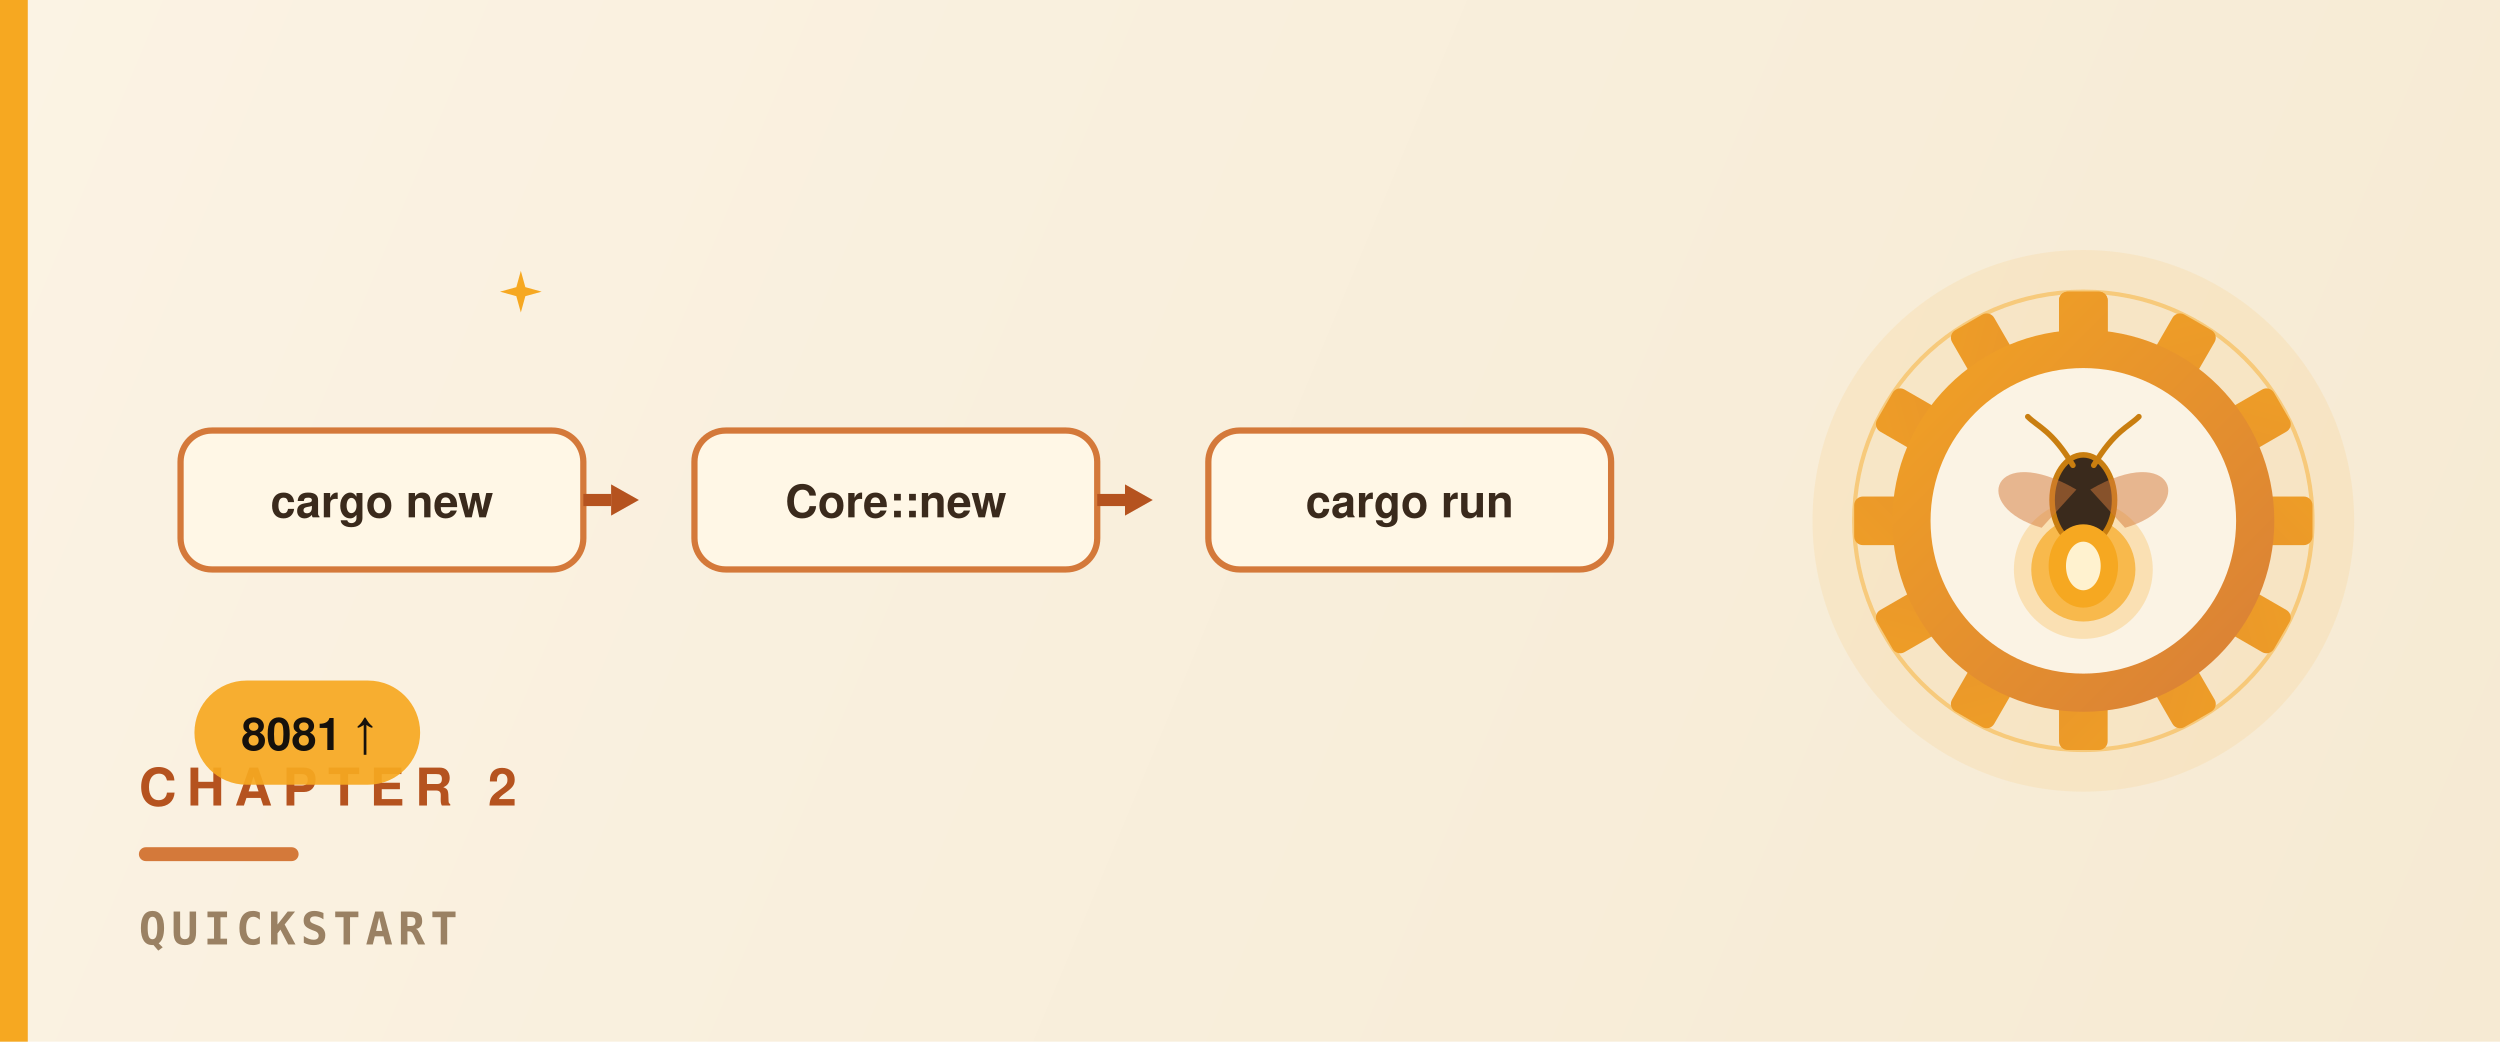
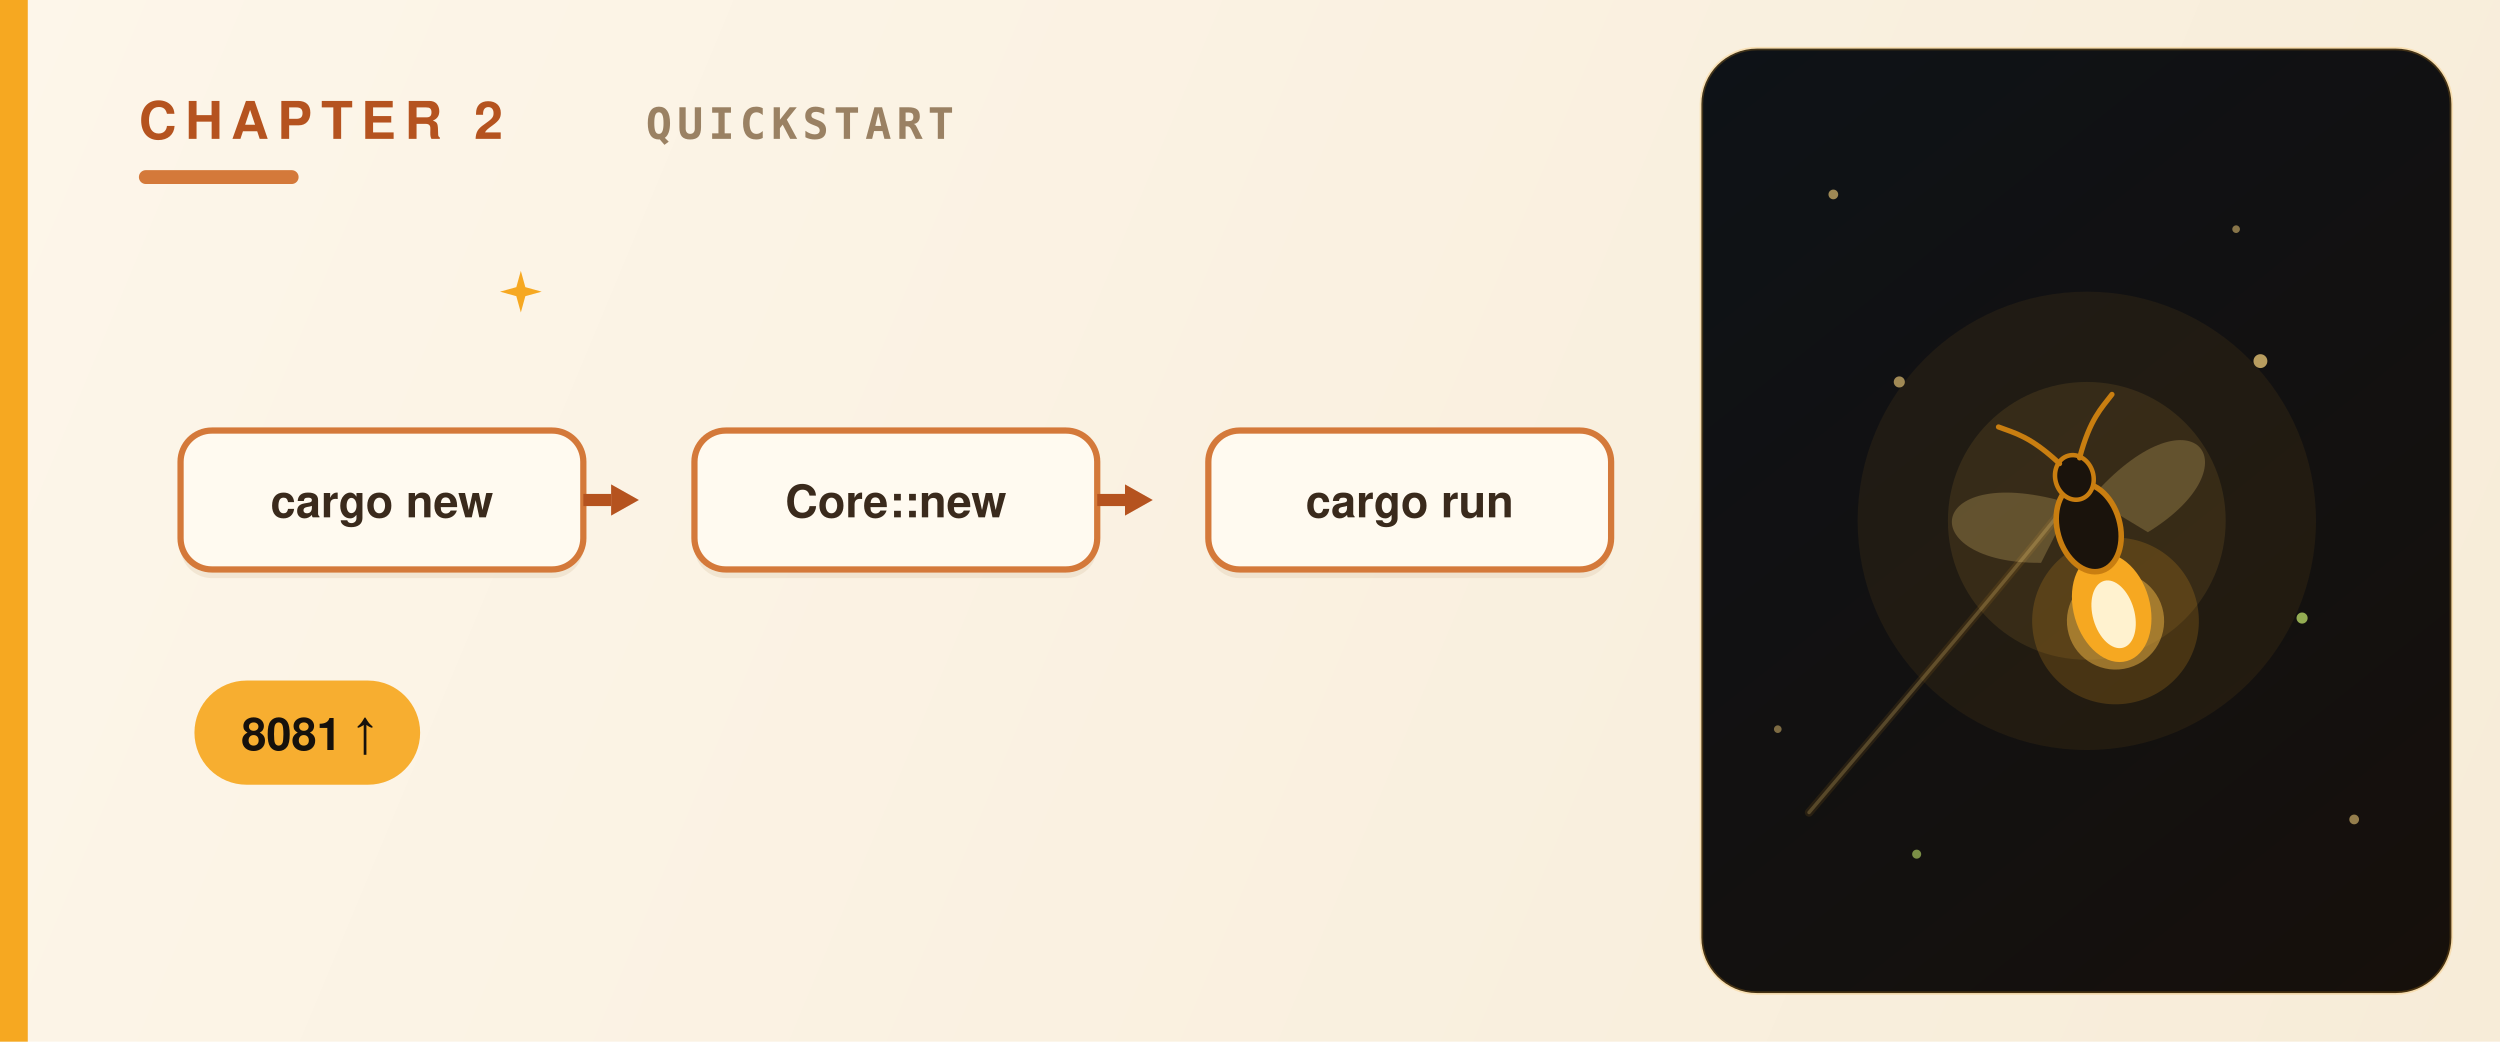
- <svg xmlns="http://www.w3.org/2000/svg" xmlns:xlink="http://www.w3.org/1999/xlink" viewBox="0 0 720 300" role="img" aria-label="Quickstart — cargo new to a running service" font-family="Avenir Next,Avenir,Helvetica Neue,Helvetica,Arial,sans-serif">
+ <svg xmlns="http://www.w3.org/2000/svg" viewBox="0 0 720 300" role="img" aria-label="Quickstart — cargo new to a running service" font-family="Avenir Next,Avenir,Helvetica Neue,Helvetica,Arial,sans-serif">
  <defs>
    <linearGradient id="fld" x1="0" y1="0" x2="720" y2="300" gradientUnits="userSpaceOnUse">
-       <stop offset="0" stop-color="#fbf3e4" />
-       <stop offset="1" stop-color="#f6ead3" />
+       <stop offset="0" stop-color="#fdf6ea" />
+       <stop offset="1" stop-color="#f7ecd8" />
    </linearGradient>
-     <linearGradient id="grg" x1="-70" y1="-70" x2="70" y2="70" gradientUnits="userSpaceOnUse">
-       <stop offset="0" stop-color="#f6a821" />
-       <stop offset="1" stop-color="#d4793a" />
+     <linearGradient id="pnl" x1="490" y1="14" x2="706" y2="286" gradientUnits="userSpaceOnUse">
+       <stop offset="0" stop-color="#0e1217" />
+       <stop offset="1" stop-color="#16100b" />
    </linearGradient>
    <linearGradient id="grh" x1="0" y1="0" x2="720" y2="0" gradientUnits="userSpaceOnUse">
      <stop offset="0" stop-color="#f6a821" />
      <stop offset="1" stop-color="#d4793a" />
    </linearGradient>
  </defs>
  <rect width="720" height="300" fill="url(#fld)" />
  <rect x="0" y="0" width="8" height="300" fill="url(#grh)" />
-   <rect x="40" y="244" width="46" height="4" rx="2" fill="#d4793a" />
-   <text x="40" y="232" fill="#b5531f" font-size="15" font-weight="800" letter-spacing="3">CHAPTER 2</text>
-   <text x="40" y="272" fill="#9a8163" font-size="13" font-weight="600" letter-spacing="1.5" font-family="SF Mono,JetBrains Mono,Menlo,Consolas,monospace">QUICKSTART</text>
+   <rect x="490" y="14" width="216" height="272" rx="16" fill="url(#pnl)" />
+   <rect x="490" y="14" width="216" height="272" rx="16" fill="none" stroke="#f6a821" stroke-width="1" opacity="0.22" />
+   <g fill="#ffd980">
+     <circle cx="528" cy="56" r="1.4" opacity="0.6" />
+     <circle cx="678" cy="236" r="1.4" opacity="0.55" />
+     <circle cx="644" cy="66" r="1.1" opacity="0.5" />
+     <circle cx="512" cy="210" r="1.1" opacity="0.45" />
+   </g>
+   <circle cx="552" cy="246" r="1.3" fill="#bfe26a" opacity="0.6" />
+   <text x="40" y="40" fill="#b5531f" font-size="15" font-weight="800" letter-spacing="2.5">CHAPTER 2</text>
+   <text x="186" y="40" fill="#9a8163" font-size="12.5" font-weight="600" letter-spacing="1.5" font-family="SF Mono,JetBrains Mono,Menlo,Consolas,monospace">QUICKSTART</text>
+   <rect x="40" y="49" width="46" height="4" rx="2" fill="#d4793a" />
  <g transform="translate(52,124)">
-     <rect x="0" y="0" width="116" height="40" rx="9" fill="#fff7e6" stroke="#d4793a" stroke-width="1.8" />
+     <rect x="0" y="2.5" width="116" height="40" rx="9" fill="#d9c4a3" opacity="0.30" />
+     <rect x="0" y="0" width="116" height="40" rx="9" fill="#fffaf0" stroke="#d4793a" stroke-width="1.8" />
    <text x="58.0" y="25" text-anchor="middle" fill="#3a2a1c" font-size="13" font-weight="700">cargo new</text>
  </g>
  <line x1="168" y1="144" x2="176.0" y2="144.0" stroke="#b5531f" stroke-width="3.5" />
  <polygon points="184.0,144.0 176.0,148.5 176.0,139.5" fill="#b5531f" />
  <g transform="translate(200,124)">
-     <rect x="0" y="0" width="116" height="40" rx="9" fill="#fff7e6" stroke="#d4793a" stroke-width="1.8" />
+     <rect x="0" y="2.5" width="116" height="40" rx="9" fill="#d9c4a3" opacity="0.30" />
+     <rect x="0" y="0" width="116" height="40" rx="9" fill="#fffaf0" stroke="#d4793a" stroke-width="1.8" />
    <text x="58.0" y="25" text-anchor="middle" fill="#3a2a1c" font-size="13" font-weight="700">Core::new</text>
  </g>
  <line x1="316" y1="144" x2="324.0" y2="144.0" stroke="#b5531f" stroke-width="3.5" />
  <polygon points="332.0,144.0 324.0,148.5 324.0,139.5" fill="#b5531f" />
  <g transform="translate(348,124)">
-     <rect x="0" y="0" width="116" height="40" rx="9" fill="#fff7e6" stroke="#d4793a" stroke-width="1.8" />
+     <rect x="0" y="2.5" width="116" height="40" rx="9" fill="#d9c4a3" opacity="0.30" />
+     <rect x="0" y="0" width="116" height="40" rx="9" fill="#fffaf0" stroke="#d4793a" stroke-width="1.8" />
    <text x="58.0" y="25" text-anchor="middle" fill="#3a2a1c" font-size="13" font-weight="700">cargo run</text>
  </g>
  <g transform="translate(150,84)" opacity="1.0">
    <path d="M0,-6 L1.3,-1.3 L6,0 L1.3,1.3 L0,6 L-1.3,1.3 L-6,0 L-1.3,-1.3 Z" fill="#f6a821" />
  </g>
  <g transform="translate(56,196)">
    <rect x="0" y="0" width="65" height="30" rx="15" fill="#f6a821" opacity="0.92" />
    <text x="33" y="20" text-anchor="middle" fill="#16110c" font-size="13" font-weight="700">8081 ↑</text>
  </g>
-   <g transform="translate(600,150)">
-     <circle r="78" fill="#f6a821" opacity="0.10" />
-     <circle r="66" fill="none" stroke="#f6a821" stroke-width="1.2" opacity="0.45" />
-     <g fill="url(#grg)">
-       <g id="et">
-         <rect x="-7" y="-66" width="14" height="16" rx="2.5" />
-       </g>
-       <use xlink:href="#et" transform="rotate(0)" />
-       <use xlink:href="#et" transform="rotate(30)" />
-       <use xlink:href="#et" transform="rotate(60)" />
-       <use xlink:href="#et" transform="rotate(90)" />
-       <use xlink:href="#et" transform="rotate(120)" />
-       <use xlink:href="#et" transform="rotate(150)" />
-       <use xlink:href="#et" transform="rotate(180)" />
-       <use xlink:href="#et" transform="rotate(210)" />
-       <use xlink:href="#et" transform="rotate(240)" />
-       <use xlink:href="#et" transform="rotate(270)" />
-       <use xlink:href="#et" transform="rotate(300)" />
-       <use xlink:href="#et" transform="rotate(330)" />
+   <g transform="translate(601,150)">
+     <circle r="66" fill="#f6a821" opacity="0.07" />
+     <circle r="40" fill="#ffc24a" opacity="0.10" />
+     <path d="M-80,84 C-46,44 -24,18 -8,-2" fill="none" stroke="#f6a821" stroke-width="2.4" opacity="0.10" stroke-linecap="round" />
+     <path d="M-80,84 C-46,44 -24,18 -8,-2" fill="none" stroke="#ffd980" stroke-width="1" opacity="0.22" stroke-linecap="round" />
+     <g transform="rotate(-16)">
+       <circle cx="0" cy="30" r="24" fill="#f6a821" opacity="0.18" />
+       <circle cx="0" cy="30" r="14" fill="#ffc24a" opacity="0.45" />
+       <path d="M-3,-6 C-40,-30 -52,-2 -16,8 Z" fill="#ffd980" opacity="0.22" />
+       <path d="M3,-6 C40,-30 52,-2 16,8 Z" fill="#ffd980" opacity="0.22" />
+       <ellipse cx="0" cy="26" rx="11" ry="16" fill="#f6a821" />
+       <ellipse cx="0" cy="28" rx="6" ry="10" fill="#fff2cf" />
+       <ellipse cx="0" cy="2" rx="9" ry="13" fill="#1a130c" stroke="#c97e10" stroke-width="1.6" />
+       <ellipse cx="0" cy="-13" rx="5.5" ry="6.5" fill="#1a130c" stroke="#c97e10" stroke-width="1.3" />
+       <path d="M-3,-18 C-9,-28 -13,-30 -17,-33" fill="none" stroke="#c97e10" stroke-width="1.5" stroke-linecap="round" />
+       <path d="M3,-18 C9,-28 13,-30 17,-33" fill="none" stroke="#c97e10" stroke-width="1.5" stroke-linecap="round" />
    </g>
-     <circle r="55" fill="url(#grg)" />
-     <circle r="44" fill="#fbf3e4" />
-     <ellipse cx="0" cy="14" rx="20" ry="20" fill="#f6a821" opacity="0.25" />
-     <ellipse cx="0" cy="14" rx="15" ry="15" fill="#f6a821" opacity="0.7" />
-     <ellipse cx="0" cy="-6" rx="9" ry="13" fill="#3a2a1c" stroke="#c97e10" stroke-width="1.6" />
-     <ellipse cx="0" cy="13" rx="10" ry="12" fill="#f6a821" />
-     <ellipse cx="0" cy="13" rx="5" ry="7" fill="#fff2cf" />
-     <path d="M-2,-9 C-26,-23 -33,-4 -12,2 Z" fill="#d4793a" opacity="0.5" />
-     <path d="M2,-9 C26,-23 33,-4 12,2 Z" fill="#d4793a" opacity="0.5" />
-     <path d="M-3,-16 C-9,-26 -13,-27 -16,-30" fill="none" stroke="#c97e10" stroke-width="1.6" stroke-linecap="round" />
-     <path d="M3,-16 C9,-26 13,-27 16,-30" fill="none" stroke="#c97e10" stroke-width="1.6" stroke-linecap="round" />
+     <circle cx="50" cy="-46" r="2" fill="#ffd980" opacity="0.7" />
+     <circle cx="62" cy="28" r="1.6" fill="#bfe26a" opacity="0.75" />
+     <circle cx="-54" cy="-40" r="1.6" fill="#ffd980" opacity="0.6" />
  </g>
</svg>
